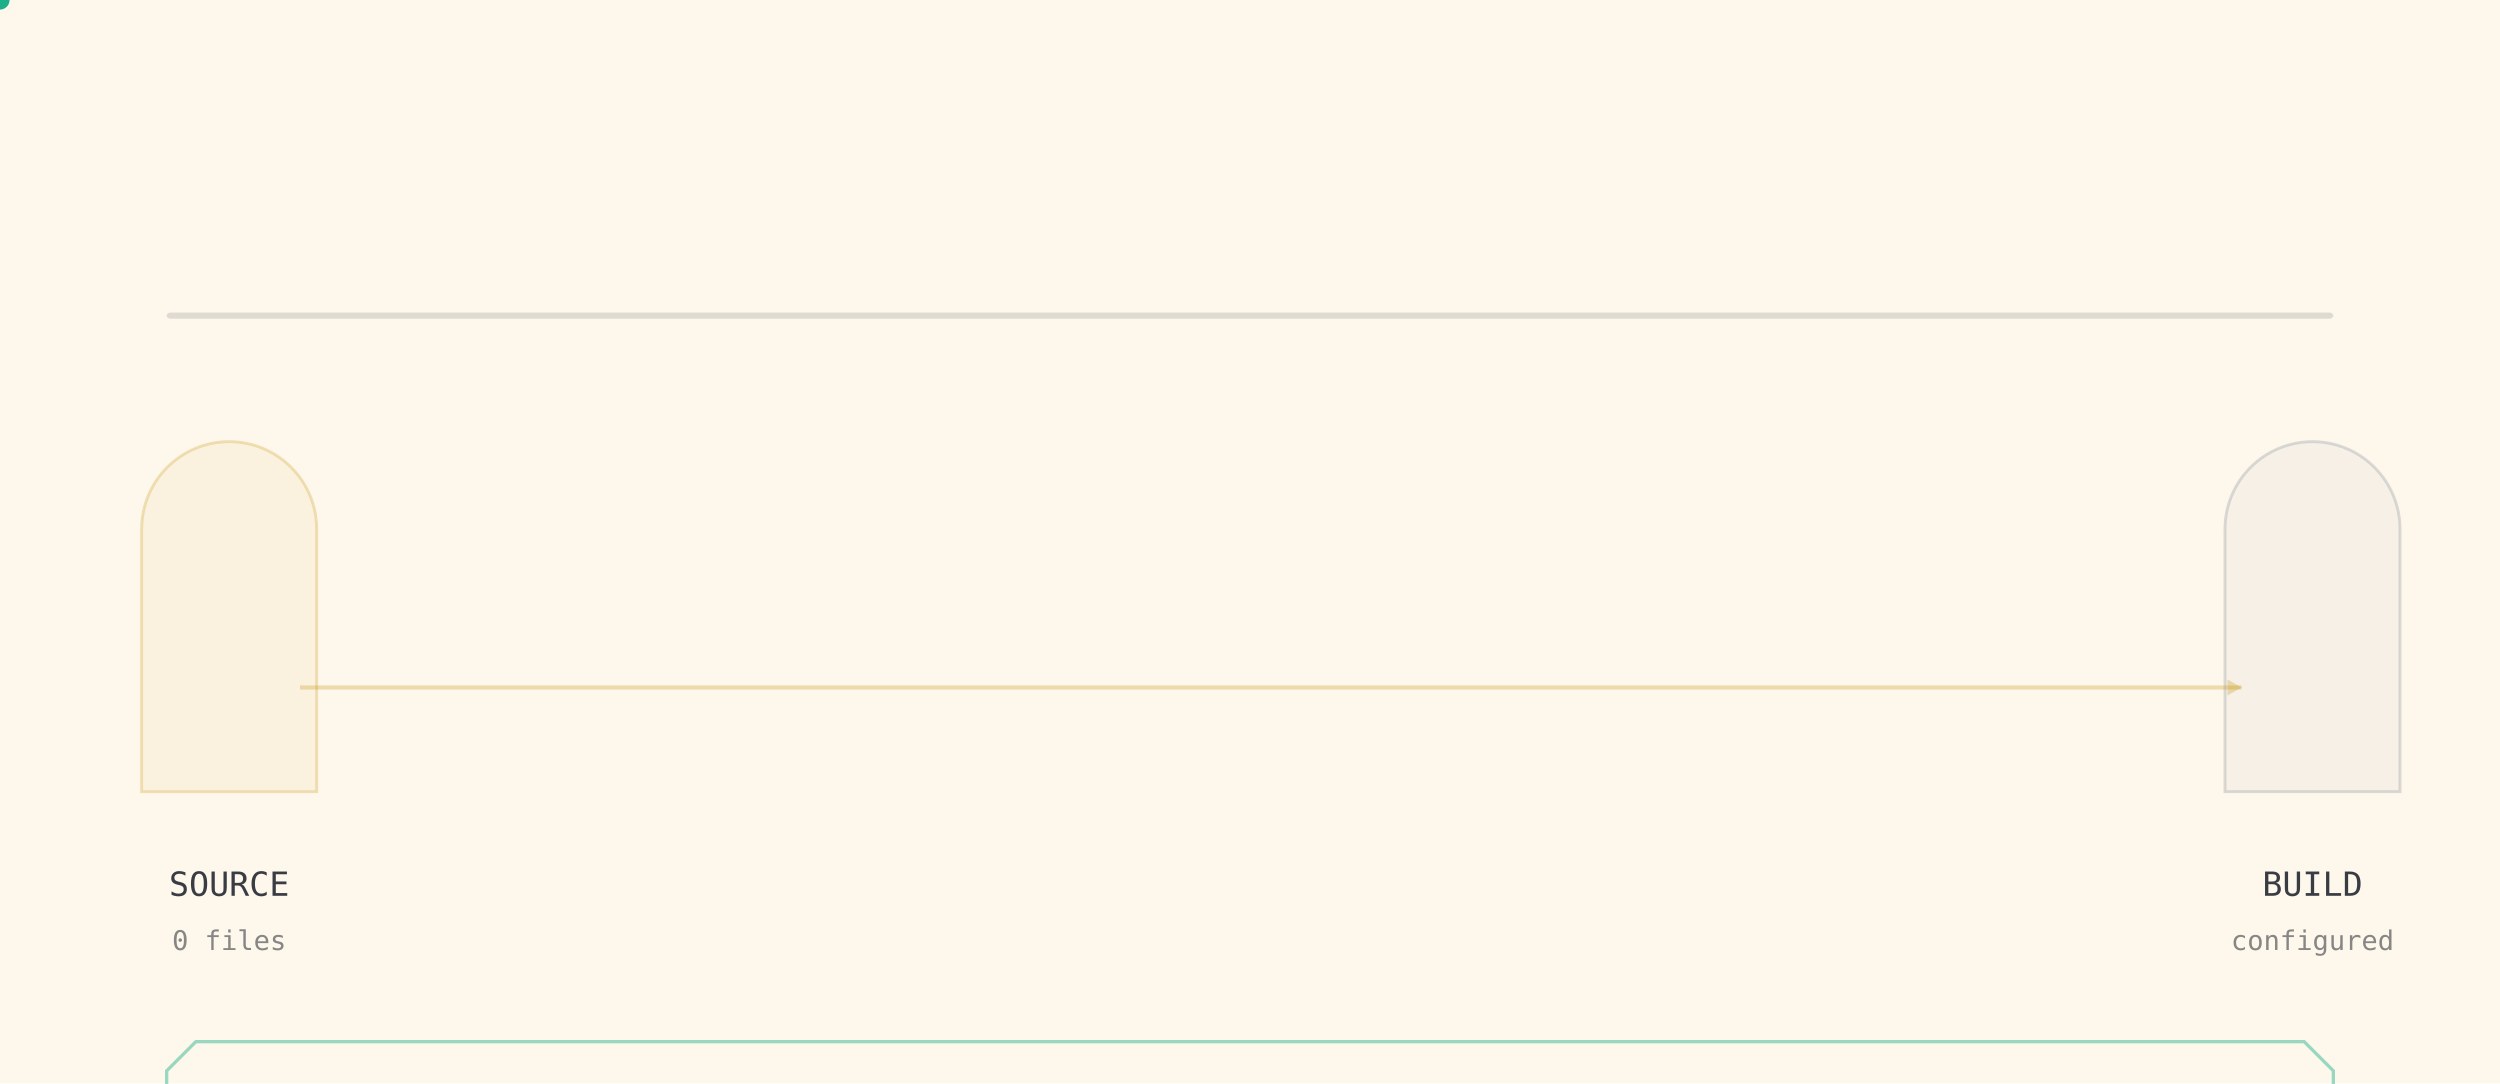
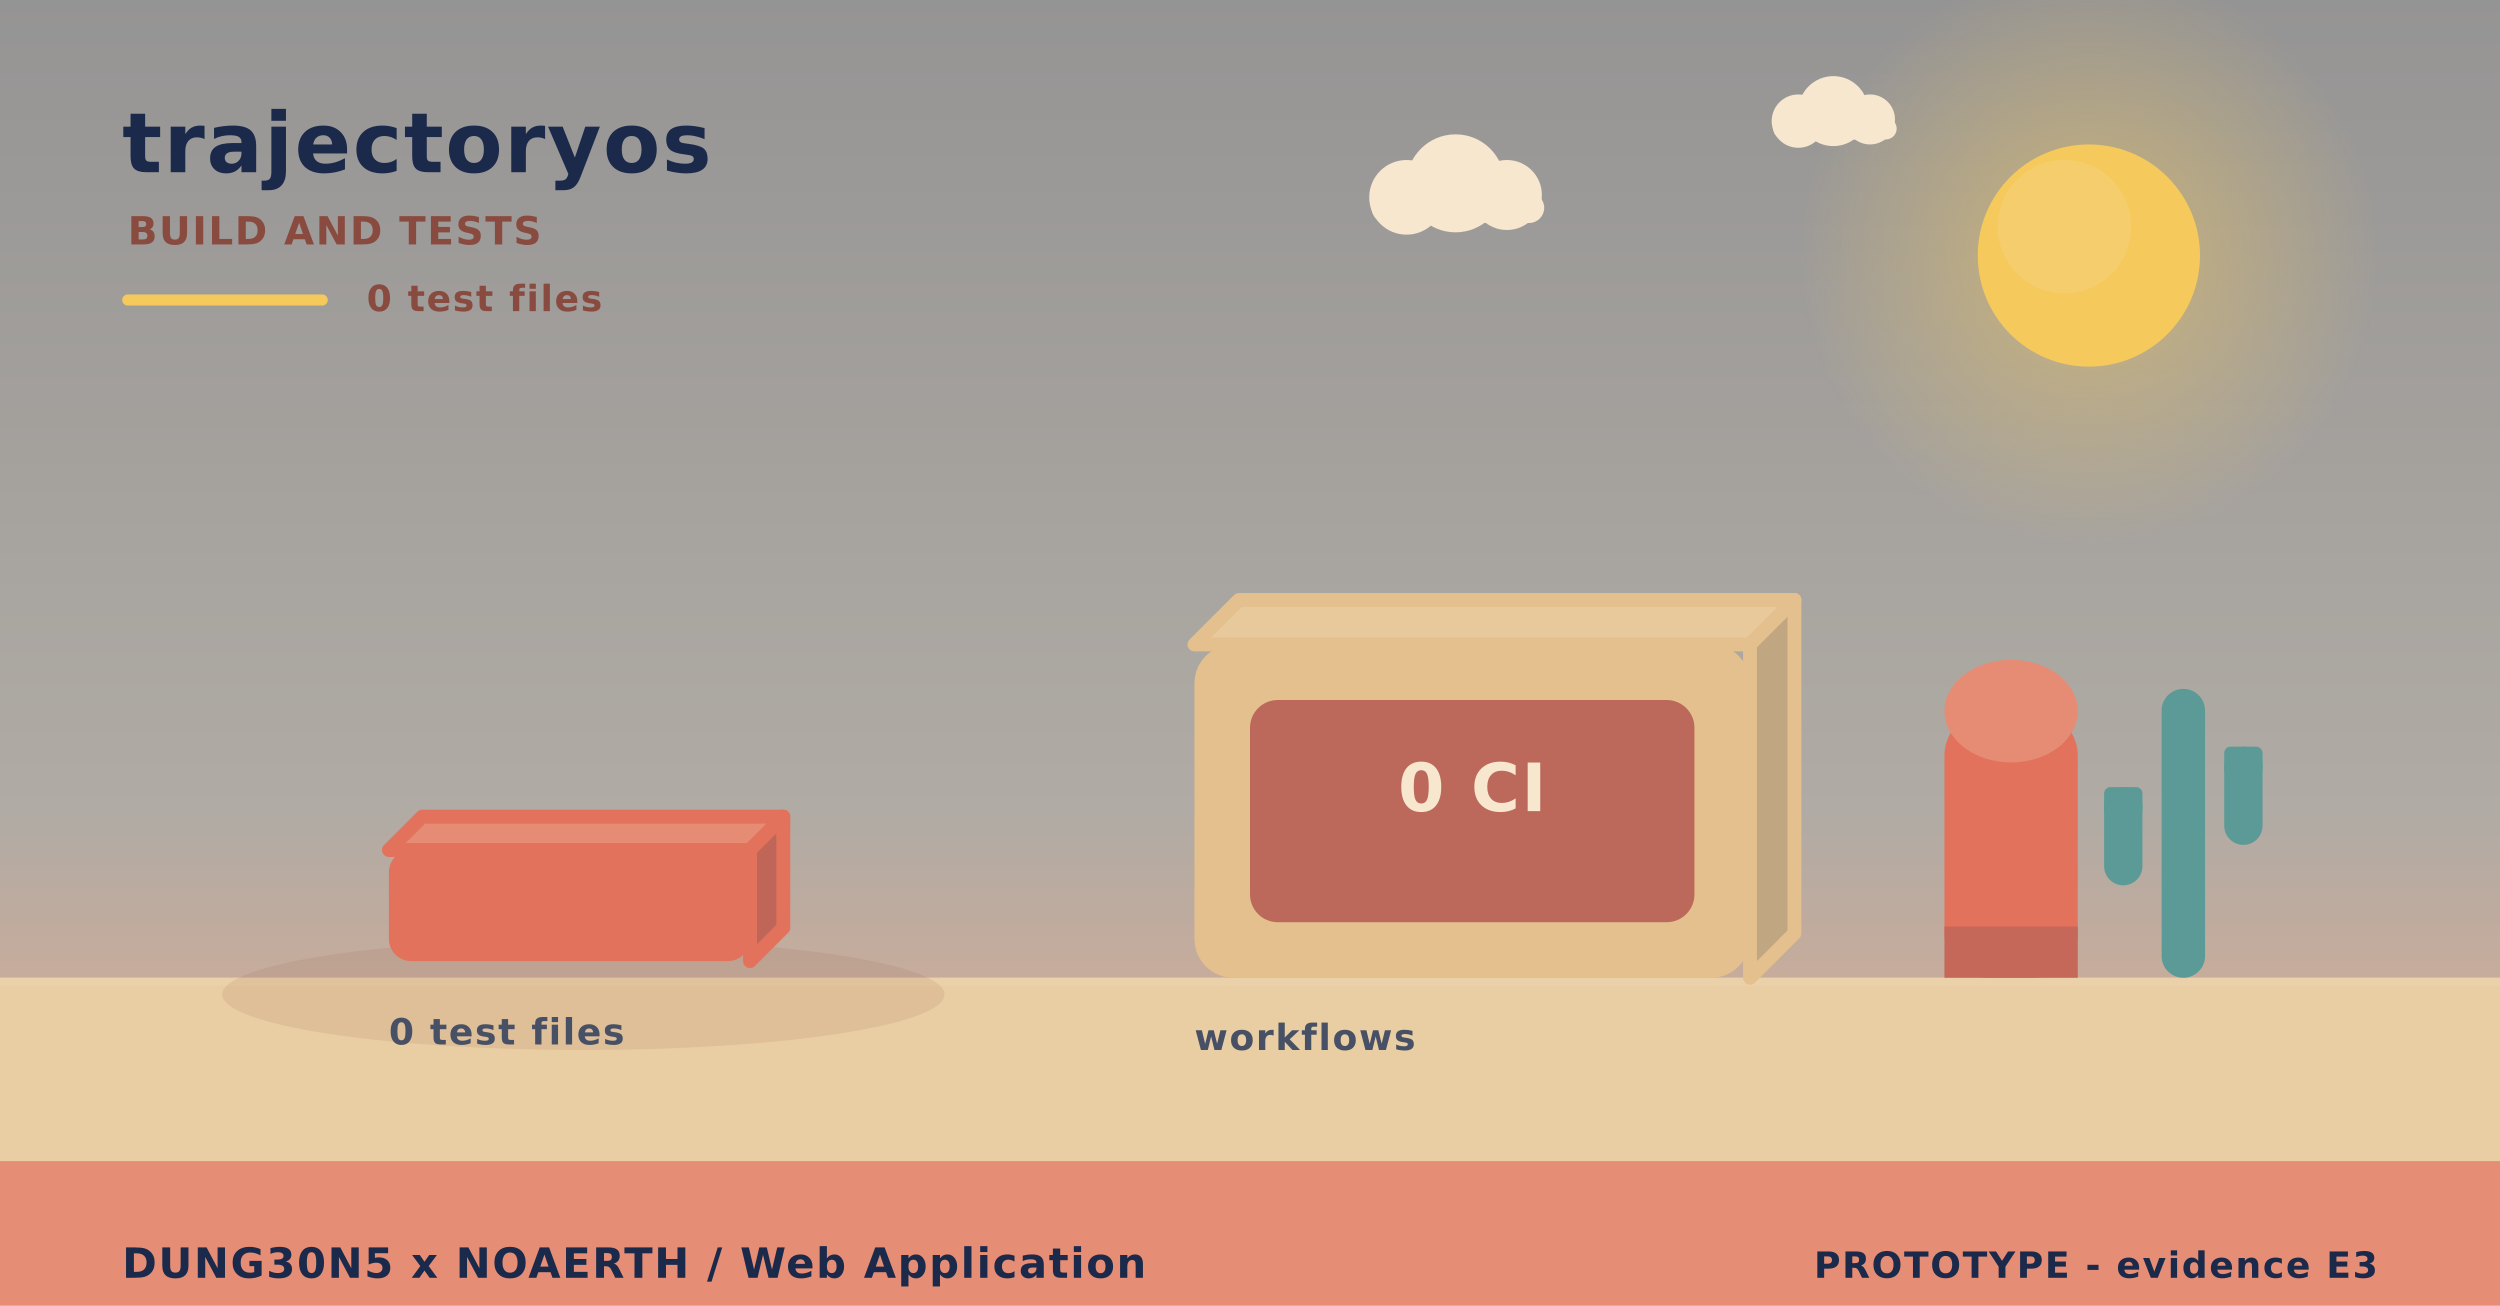
- <svg xmlns="http://www.w3.org/2000/svg" viewBox="0 0 1200 520" width="1200" height="520" role="img" aria-label="trajectoryos build evidence">
-   <rect width="1200" height="520" fill="#fef8ec" />
-   <defs>
-     <linearGradient id="gb" x1="0" y1="0" x2="1" y2="1">
-       <stop offset="0%" stop-color="#c78f02" />
-       <stop offset="100%" stop-color="#6e7788" />
-     </linearGradient>
-   </defs>
-   <rect x="80.00" y="150.00" width="1040.00" height="3.00" rx="2.00" fill="rgba(37,40,49,0.140)" opacity="1.00" />
-   <path d="M68.00,380.00 L68.00,254.00 A42.00,42.00 0 0 1 152.00,254.00 L152.00,380.00 Z" fill="rgba(199,143,2,0.100)" opacity="0.55" stroke="rgba(199,143,2,0.450)" stroke-width="1.4" />
-   <polygon points="-192.26,189.00 -136.83,221.00 -136.83,157.00 -192.26,125.00" fill="#036148" opacity="0.95" />
-   <polygon points="-247.68,221.00 -192.26,253.00 -192.26,189.00 -247.68,157.00" fill="#565d6a" opacity="0.95" />
-   <polygon points="-192.26,125.00 -136.83,157.00 -192.26,189.00 -247.68,157.00" fill="#c78f02" opacity="0.95" />
-   <text x="110" y="430" font-family="ui-monospace,Menlo,monospace" font-size="16" fill="rgba(37,40,49,0.900)" text-anchor="middle">SOURCE</text>
-   <text x="110" y="456" font-family="ui-monospace,Menlo,monospace" font-size="13" fill="rgba(37,40,49,0.550)" text-anchor="middle">0 files</text>
-   <path d="M1068.00,380.00 L1068.00,254.00 A42.00,42.00 0 0 1 1152.00,254.00 L1152.00,380.00 Z" fill="rgba(110,119,136,0.100)" opacity="0.55" stroke="rgba(110,119,136,0.450)" stroke-width="1.4" />
-   <polygon points="673.77,689.00 729.19,721.00 729.19,657.00 673.77,625.00" fill="#036148" opacity="0.95" />
-   <polygon points="618.34,721.00 673.77,753.00 673.77,689.00 618.34,657.00" fill="#565d6a" opacity="0.95" />
-   <polygon points="673.77,625.00 729.19,657.00 673.77,689.00 618.34,657.00" fill="#6e7788" opacity="0.95" />
-   <text x="1110" y="430" font-family="ui-monospace,Menlo,monospace" font-size="16" fill="rgba(37,40,49,0.900)" text-anchor="middle">BUILD</text>
-   <text x="1110" y="456" font-family="ui-monospace,Menlo,monospace" font-size="13" fill="rgba(37,40,49,0.550)" text-anchor="middle">configured</text>
-   <line x1="144.00" y1="330.00" x2="1076.00" y2="330.00" stroke="rgba(199,143,2,0.500)" stroke-width="2.00" opacity="0.55" />
-   <polygon points="1076.00,330.00 1069.20,326.20 1069.20,333.80" fill="rgba(199,143,2,0.500)" opacity="0.55" />
-   <g opacity="0.9">
-     <circle cx="0.00" cy="0.00" r="4.60" fill="#05a77d" opacity="1.00" />
-     <animateTransform attributeName="transform" type="translate" values="144.00,330.00 1076.00,330.00" dur="5.6s" begin="0.0s" repeatCount="indefinite" />
-     <animateTransform attributeName="transform" type="translate" values="1076.00,330.00 144.00,330.00" dur="5.6s" begin="2.8s" repeatCount="indefinite" />
+ <svg xmlns="http://www.w3.org/2000/svg" width="900" height="470" viewBox="0 0 900 470" role="img" aria-label="trajectoryos - how it is verified">
+   <linearGradient id="skyb" x1="0" y1="0" x2="0" y2="1">
+     <stop offset="0" stop-color="#959494" />
+     <stop offset="0.62" stop-color="#b0aba4" />
+     <stop offset="1" stop-color="#f3ad8a" />
+   </linearGradient>
+   <rect width="900" height="470" fill="url(#skyb)" />
+   <radialGradient id="sunb">
+     <stop offset="0.35" stop-color="#f5c95c" stop-opacity="0.34" />
+     <stop offset="1" stop-color="#f5c95c" stop-opacity="0" />
+   </radialGradient>
+   <circle cx="752" cy="92" r="104" fill="url(#sunb)" />
+   <circle cx="752" cy="92" r="40" fill="#f5c95c" />
+   <circle cx="743.2" cy="81.6" r="24" fill="#f5d27e" opacity="0.5" />
+   <g>
+     <circle cx="524" cy="66" r="17.64" fill="#f6e7ce" />
+     <circle cx="506.36" cy="71.04" r="13.44" fill="#f6e7ce" />
+     <circle cx="542.48" cy="70.2" r="12.6" fill="#f6e7ce" />
+     <rect x="493.76" y="69.36" width="62.16" height="10.92" rx="5.46" fill="#f6e7ce" />
+     <animateTransform attributeName="transform" type="translate" values="0 0;24 0;0 0" dur="36s" begin="0s" repeatCount="indefinite" />
  </g>
-   <path d="M94.00,500.00 H1106.00 L1120.00,514.00 V546.00 L1106.00,560.00 H94.00 L80.00,546.00 V514.00 Z" fill="none" stroke="rgba(5,167,125,0.500)" stroke-width="1.60" opacity="0.80" />
-   <text x="600" y="536" font-family="ui-monospace,Menlo,monospace" font-size="16" fill="rgba(5,167,125,0.950)" text-anchor="middle">no test suite present in this repository — shown as measured, not implied</text>
+   <g>
+     <circle cx="660" cy="40" r="12.6" fill="#f6e7ce" />
+     <circle cx="647.4" cy="43.6" r="9.6" fill="#f6e7ce" />
+     <circle cx="673.2" cy="43" r="9" fill="#f6e7ce" />
+     <rect x="638.4" y="42.4" width="44.4" height="7.8" rx="3.9" fill="#f6e7ce" />
+     <animateTransform attributeName="transform" type="translate" values="0 0;-18 0;0 0" dur="46s" begin="3s" repeatCount="indefinite" />
+   </g>
+   <rect x="0" y="352" width="900" height="118" fill="#e9cda3" />
+   <rect x="0" y="352" width="900" height="3" fill="#ebd1a9" />
+   <text x="44" y="62" font-family="Verdana,DejaVu Sans,sans-serif" font-size="30" font-weight="700" letter-spacing="0.6" fill="#1b2a4a" text-anchor="start">trajectoryos</text>
+   <text x="46" y="88" font-family="Verdana,DejaVu Sans,sans-serif" font-size="14" font-weight="700" letter-spacing="0.6" fill="#894b3f" text-anchor="start">BUILD AND TESTS</text>
+   <rect x="44" y="106" width="74" height="4" rx="2" fill="#f5c95c" />
+   <text x="132" y="112" font-family="Verdana,DejaVu Sans,sans-serif" font-size="13" font-weight="700" letter-spacing="0.6" fill="#894b3f" text-anchor="start">0 test files</text>
+   <ellipse cx="210" cy="358" rx="130" ry="20" fill="rgba(138,90,68,0.11)" />
+   <g>
+     <path d="M140,306 L270,306 L282,294 L152,294 Z" fill="#e68c74" stroke="#e2725b" stroke-width="5" stroke-linejoin="round" />
+     <path d="M270,306 L282,294 L282,334 L270,346 Z" fill="#c06658" stroke="#e2725b" stroke-width="5" stroke-linejoin="round" />
+     <rect x="140" y="306" width="130" height="40" rx="8" fill="#e2725b" />
+     <animateTransform attributeName="transform" type="translate" values="0 10;0 0" dur="0.8s" begin="0.5s" fill="freeze" />
+   </g>
+   <text x="140" y="376" font-family="Verdana,DejaVu Sans,sans-serif" font-size="13" font-weight="700" letter-spacing="0.6" fill="#475064" text-anchor="start">0 test files</text>
+   <path d="M430,232 L630,232 L646,216 L446,216 Z" fill="#e7c99b" stroke="#e3c08d" stroke-width="5" stroke-linejoin="round" />
+   <path d="M630,232 L646,216 L646,336 L630,352 Z" fill="#c1a682" stroke="#e3c08d" stroke-width="5" stroke-linejoin="round" />
+   <rect x="430" y="232" width="200" height="120" rx="14" fill="#e3c08d" />
+   <rect x="450" y="252" width="160" height="80" rx="10" fill="#ba6458" opacity="0.94" />
+   <text x="530" y="292" font-family="Verdana,DejaVu Sans,sans-serif" font-size="24" font-weight="700" letter-spacing="0.6" fill="#f6e7ce" text-anchor="middle">0 CI</text>
+   <text x="430" y="378" font-family="Verdana,DejaVu Sans,sans-serif" font-size="13" font-weight="700" letter-spacing="0.6" fill="#475064" text-anchor="start">workflows</text>
+   <rect x="700" y="256" width="48" height="96" rx="16" fill="#e2725b" />
+   <ellipse cx="724" cy="256" rx="24" ry="18.46" fill="#e68c74" />
+   <rect x="700" y="333.54" width="48" height="18.46" fill="#c66859" />
+   <rect x="778.18" y="248" width="15.64" height="104" rx="7.82" fill="#5b9a97" />
+   <rect x="757.48" y="283.36" width="13.8" height="35.36" rx="6.9" fill="#5b9a97" />
+   <rect x="757.48" y="283.36" width="13.8" height="10.4" rx="2.3" fill="#5b9a97" />
+   <rect x="800.72" y="268.8" width="13.8" height="35.36" rx="6.9" fill="#5b9a97" />
+   <rect x="800.72" y="268.8" width="13.8" height="10.4" rx="2.3" fill="#5b9a97" />
+   <rect x="0" y="418" width="900" height="52" rx="0" fill="#e68972" opacity="0.94" />
+   <text x="44" y="460" font-family="Verdana,DejaVu Sans,sans-serif" font-size="15" font-weight="700" letter-spacing="0.6" fill="#1b2a4a" text-anchor="start">DUNG30N5 x NOAERTH  /  Web Application</text>
+   <text x="856" y="460" font-family="Verdana,DejaVu Sans,sans-serif" font-size="13" font-weight="700" letter-spacing="0.6" fill="#1b2a4a" text-anchor="end">PROTOTYPE  -  evidence E3</text>
</svg>
